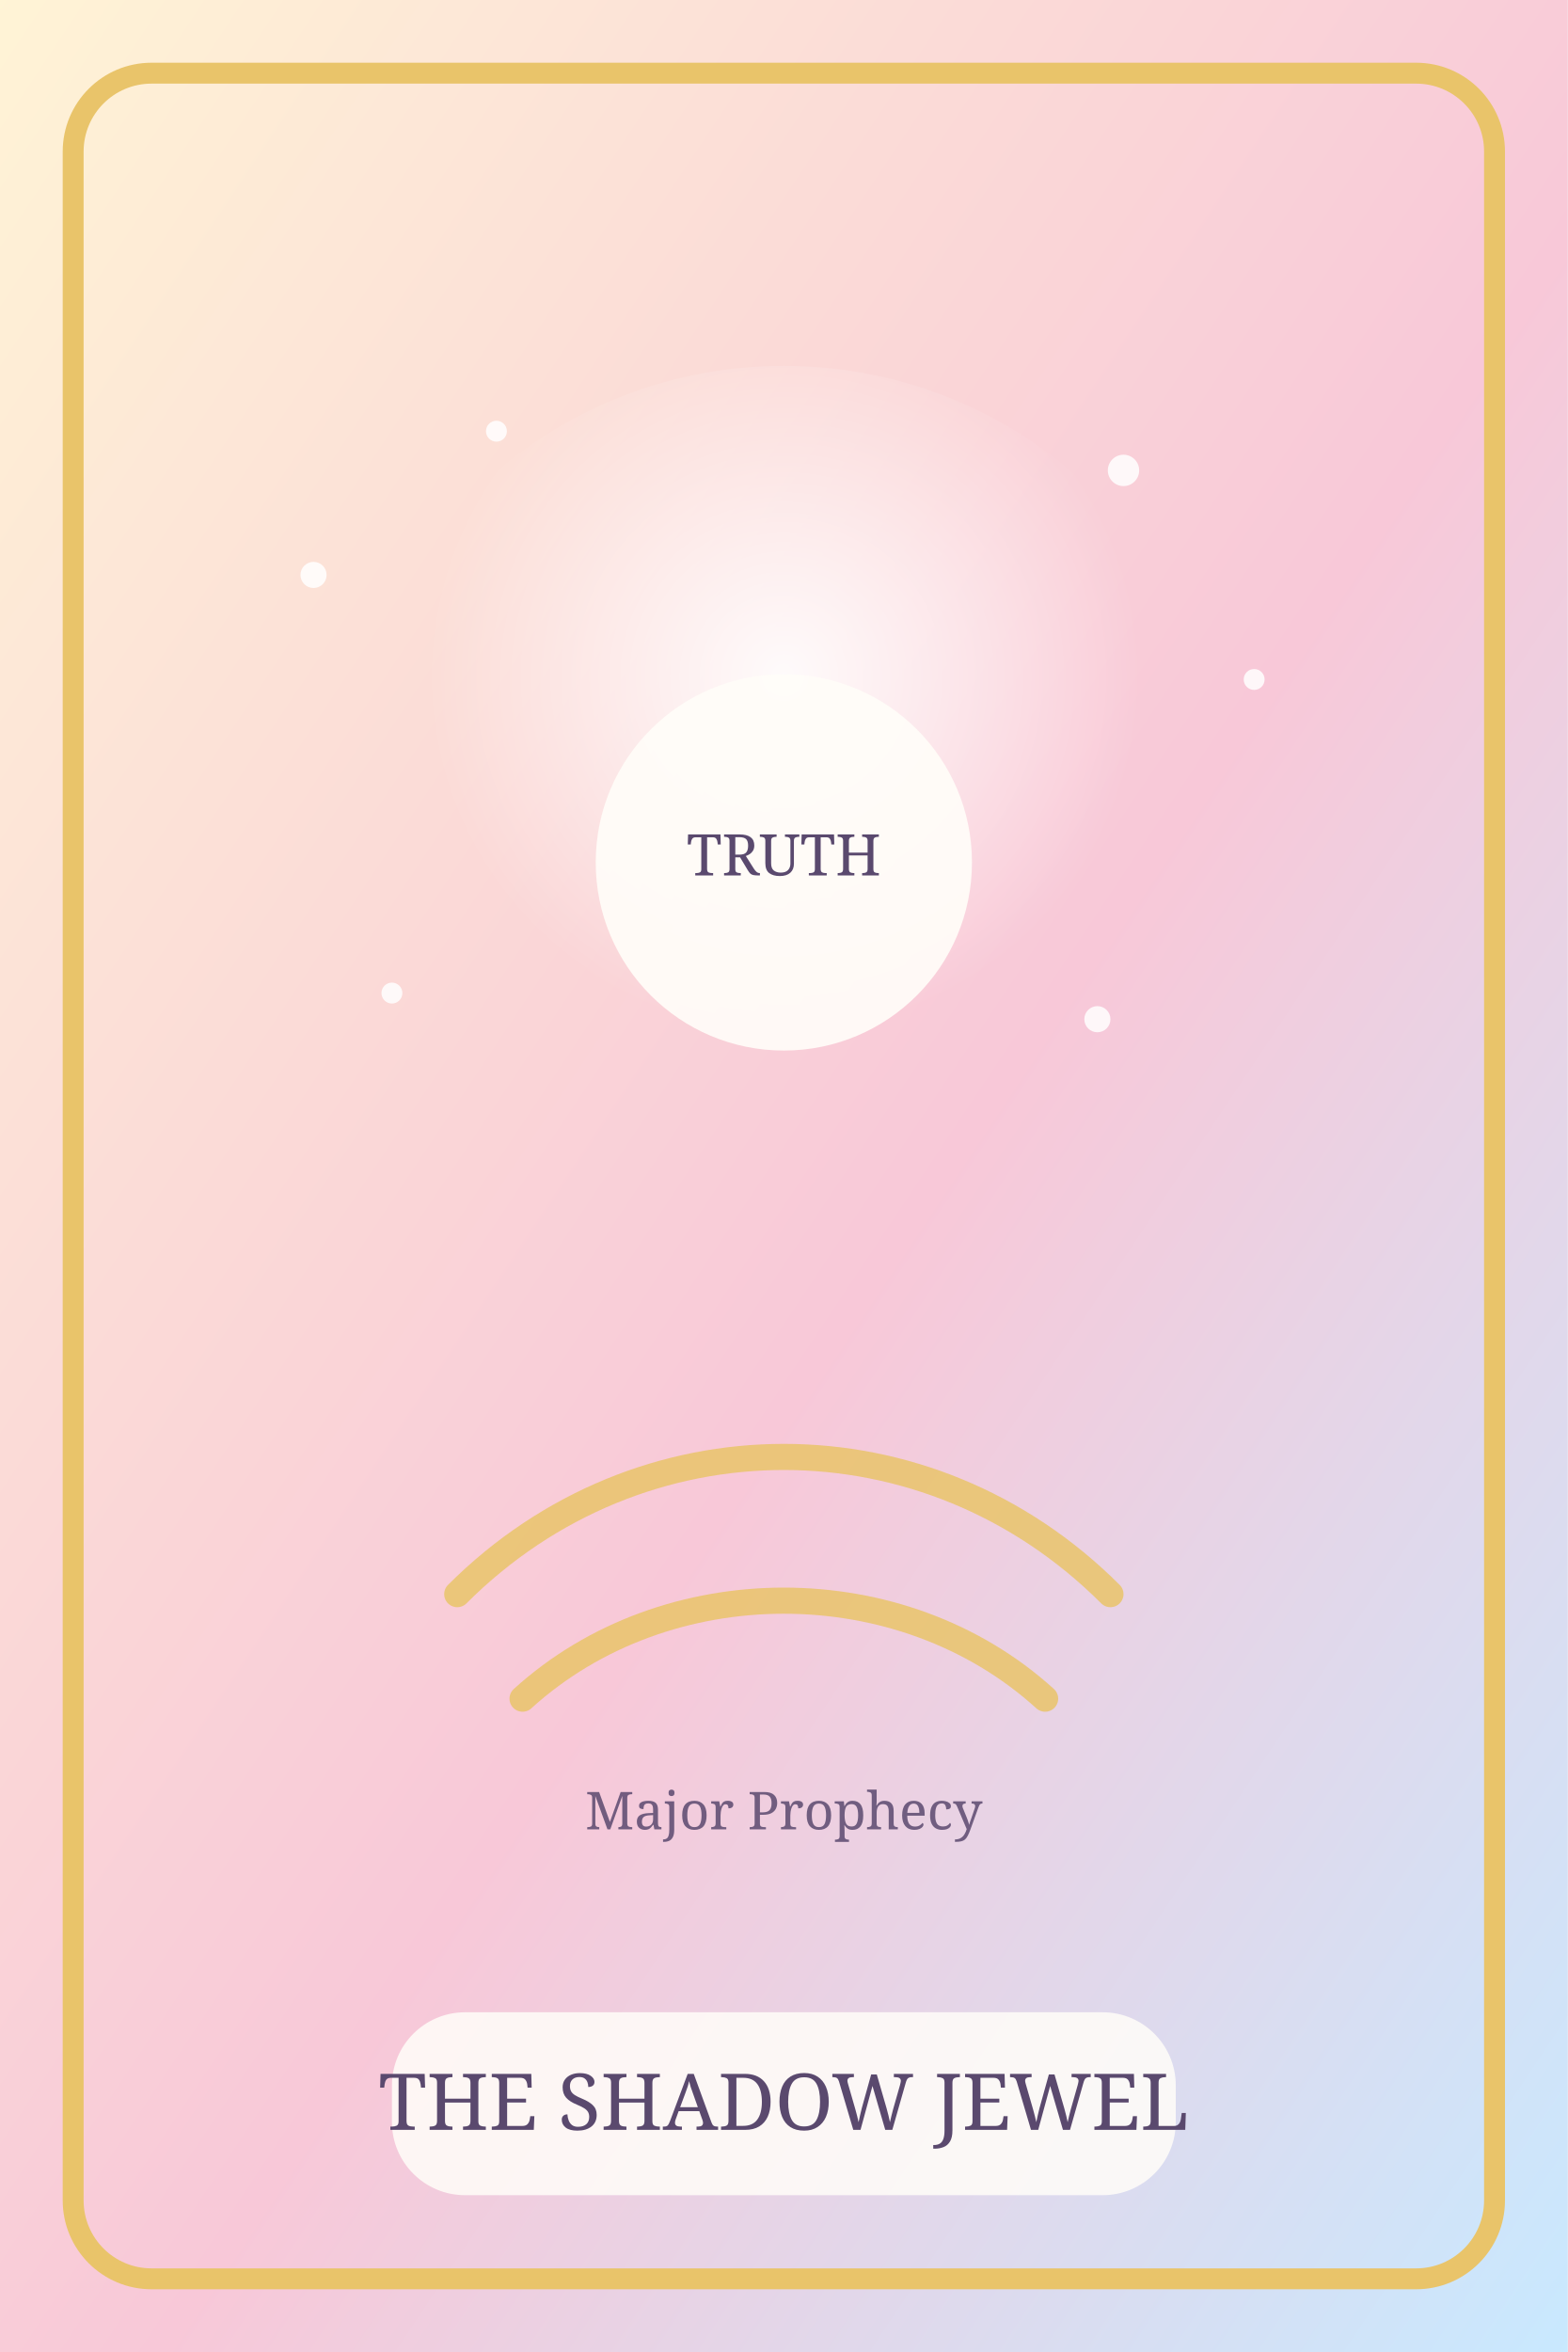
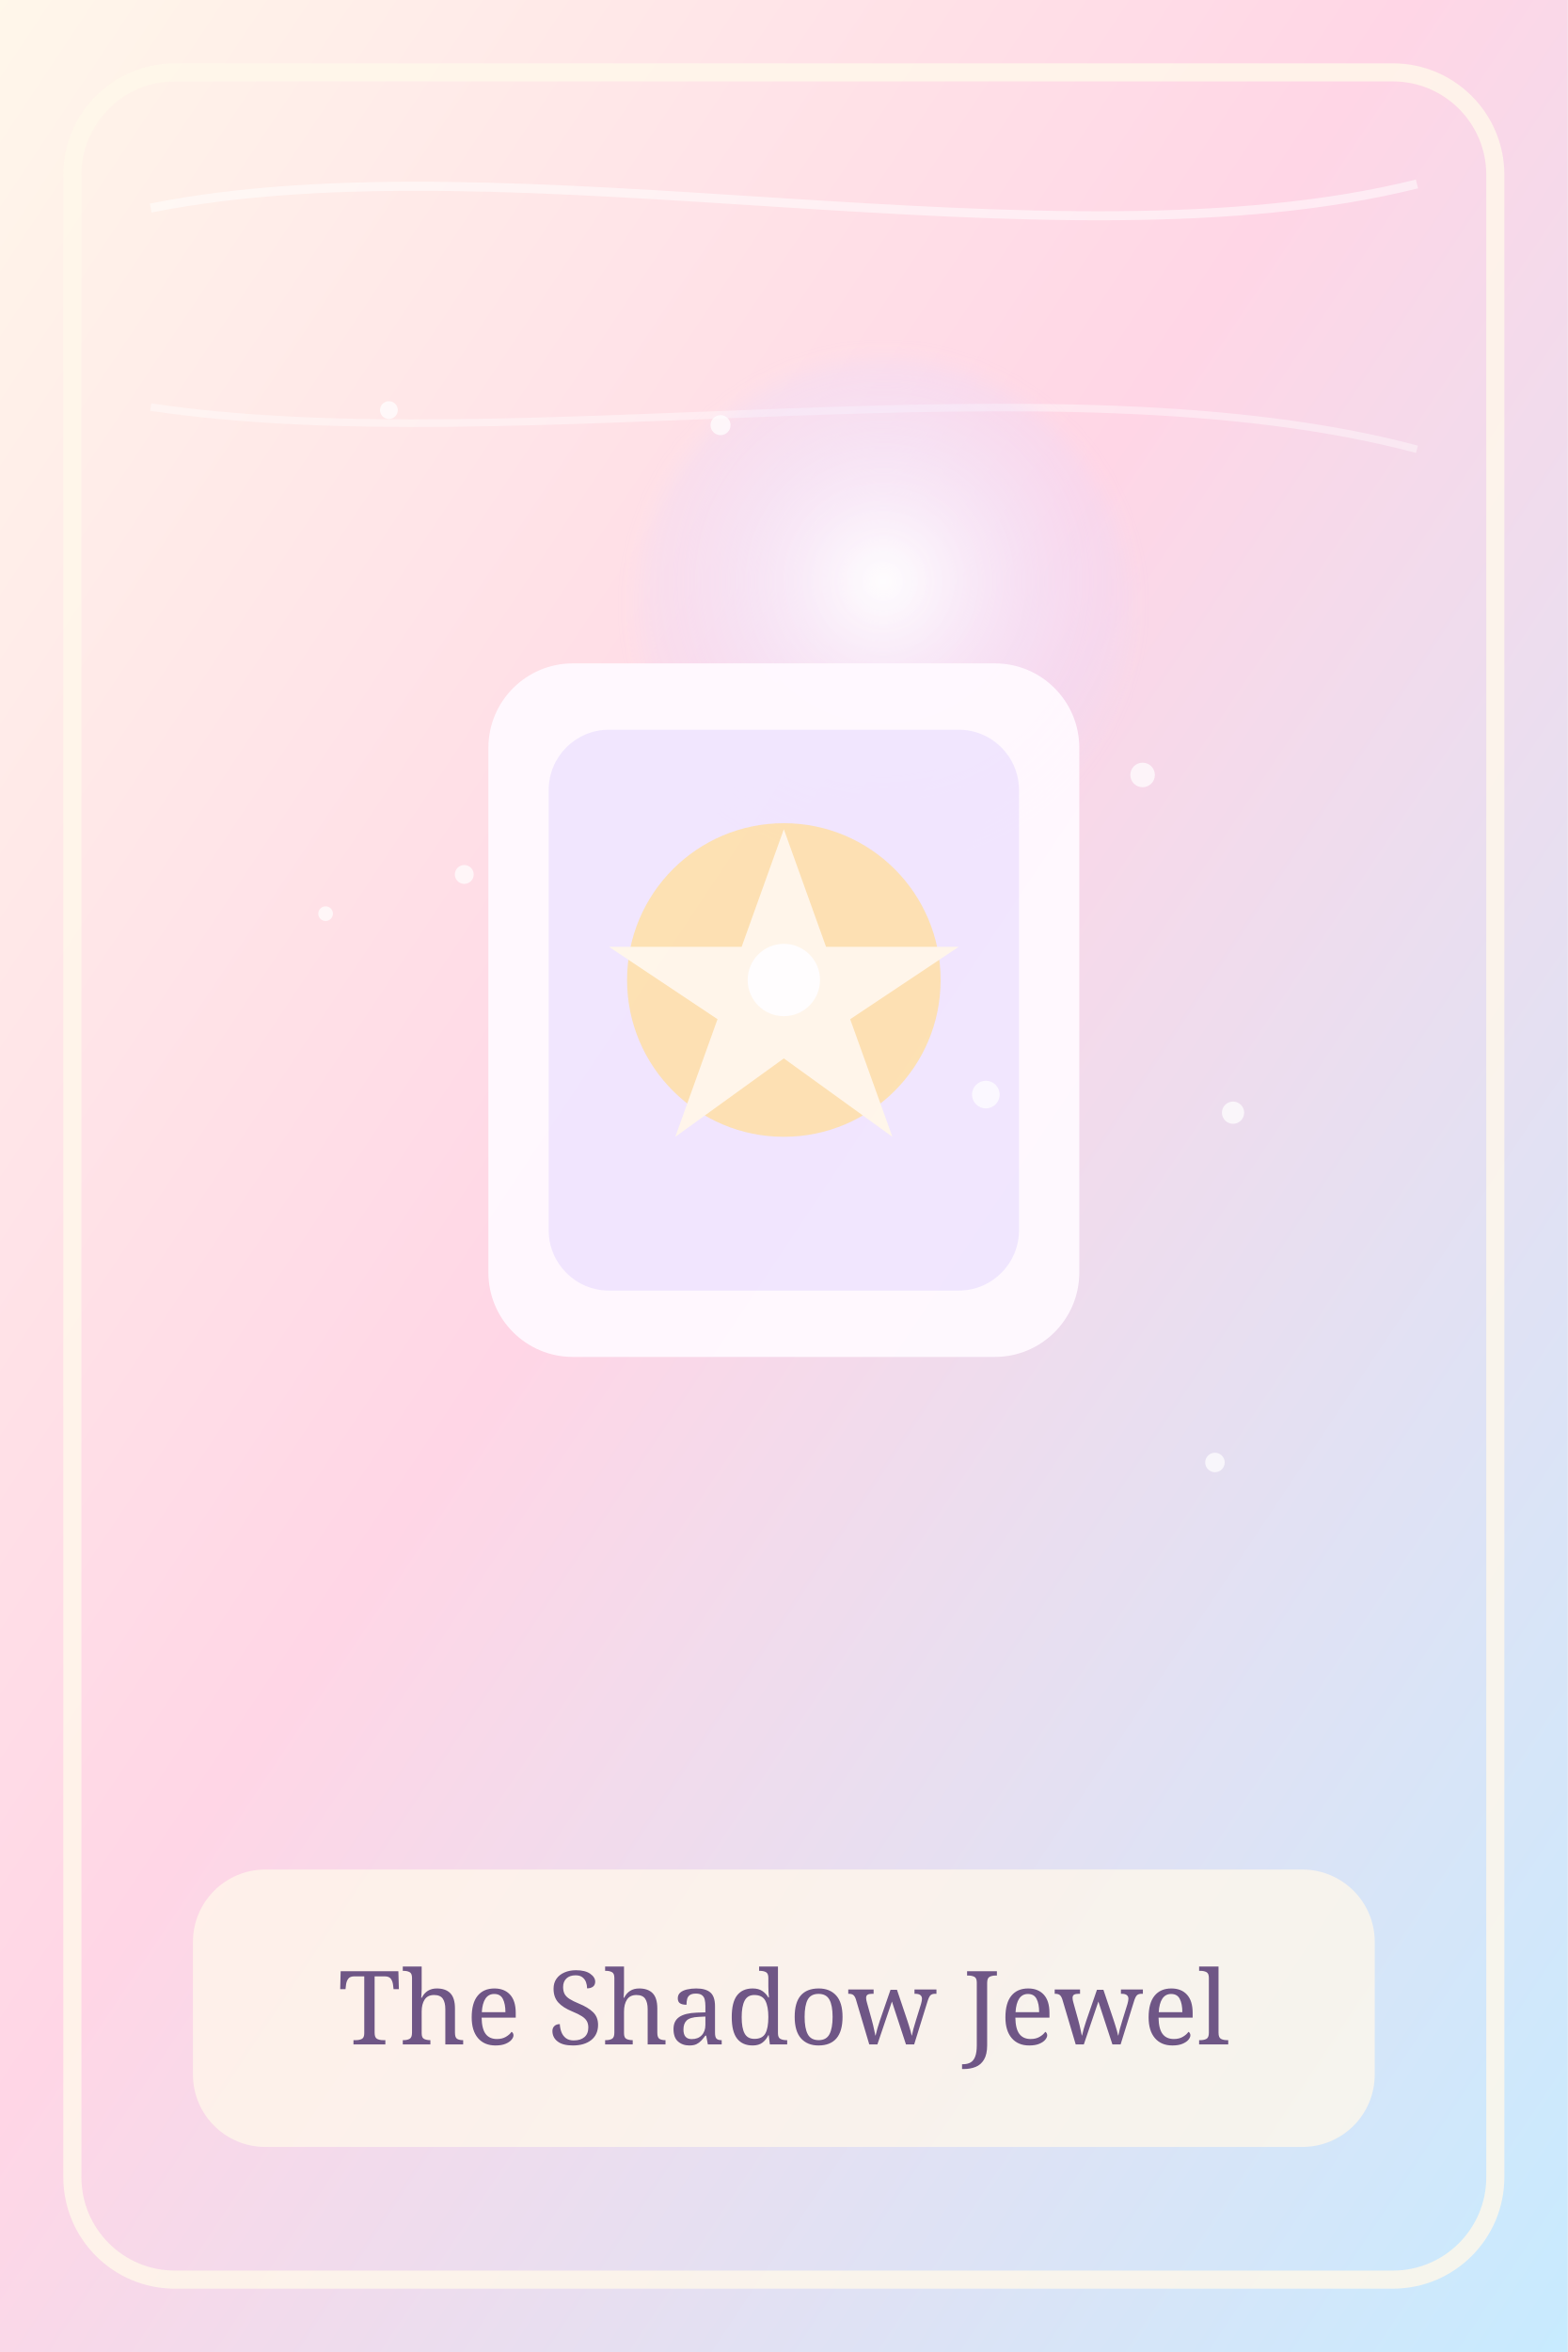
- <svg xmlns="http://www.w3.org/2000/svg" viewBox="0 0 600 900" role="img" aria-label="The Shadow Jewel tarot card art">
+ <svg xmlns="http://www.w3.org/2000/svg" viewBox="0 0 520 780" role="img" aria-labelledby="t d">
  <defs>
    <linearGradient id="bg" x1="0" y1="0" x2="1" y2="1">
-       <stop offset="0%" stop-color="#fff4d6" />
-       <stop offset="55%" stop-color="#f8c8d8" />
-       <stop offset="100%" stop-color="#c8e9ff" />
+       <stop offset="0%" stop-color="#fff7ea" />
+       <stop offset="45%" stop-color="#ffd6e6" />
+       <stop offset="100%" stop-color="#c7ebff" />
    </linearGradient>
-     <radialGradient id="halo" cx="50%" cy="35%" r="40%">
-       <stop offset="0%" stop-color="#ffffff" stop-opacity="0.9" />
-       <stop offset="100%" stop-color="#ffffff" stop-opacity="0" />
+     <radialGradient id="orb" cx="50%" cy="45%" r="50%">
+       <stop offset="0%" stop-color="#ffffff" stop-opacity="0.98" />
+       <stop offset="100%" stop-color="#e4d7ff" stop-opacity="0.15" />
    </radialGradient>
+     <filter id="soft" x="-20%" y="-20%" width="140%" height="140%">
+       <feGaussianBlur stdDeviation="3" />
+     </filter>
  </defs>
-   <rect width="600" height="900" fill="url(#bg)" />
-   <rect x="28" y="28" width="544" height="844" rx="30" fill="none" stroke="#e9c46a" stroke-width="8" />
-   <circle cx="300" cy="310" r="170" fill="url(#halo)" />
-   <g fill="#fff" opacity="0.85">
-     <circle cx="120" cy="220" r="5" />
-     <circle cx="190" cy="165" r="4" />
-     <circle cx="430" cy="180" r="6" />
-     <circle cx="480" cy="260" r="4" />
-     <circle cx="150" cy="380" r="4" />
-     <circle cx="420" cy="390" r="5" />
+   <rect width="520" height="780" fill="url(#bg)" />
+   <rect x="24" y="24" width="472" height="732" rx="34" fill="none" stroke="#fff8ea" stroke-width="6" opacity=".82" />
+   <path d="M50 69 C170 45,350 91,470 61" stroke="#fff" stroke-opacity=".52" stroke-width="3" fill="none" />
+   <path d="M50 135 C170 153,350 117,470 149" stroke="#fff" stroke-opacity=".4" stroke-width="2.5" fill="none" />
+   <circle cx="293" cy="201" r="82" fill="url(#orb)" filter="url(#soft)" />
+   <g opacity="0.96">
+     <rect x="162" y="220" width="196" height="230" rx="28" fill="#fff9ff" />
+     <rect x="182" y="242" width="156" height="186" rx="20" fill="#e4d7ff" opacity=".55" />
+     <circle cx="260" cy="325" r="52" fill="#ffe0a3" opacity=".85" />
+     <path d="M260 275 L274 314 L318 314 L282 338 L296 377 L260 351 L224 377 L238 338 L202 314 L246 314 Z" fill="#fff7ea" />
+     <circle cx="260" cy="325" r="12" fill="#fff" />
  </g>
-   <g stroke="#e9c46a" stroke-width="10" stroke-linecap="round" fill="none" opacity="0.85">
-     <path d="M175 610 C245 540, 355 540, 425 610" />
-     <path d="M200 650 C255 600, 345 600, 400 650" />
+   <g>
+     <circle cx="108" cy="303" r="2.43" fill="#fff" opacity=".72" />
+     <circle cx="409" cy="369" r="3.69" fill="#fff" opacity=".72" />
+     <circle cx="327" cy="363" r="4.58" fill="#fff" opacity=".72" />
+     <circle cx="379" cy="257" r="4.07" fill="#fff" opacity=".72" />
+     <circle cx="239" cy="141" r="3.32" fill="#fff" opacity=".72" />
+     <circle cx="154" cy="290" r="3.13" fill="#fff" opacity=".72" />
+     <circle cx="129" cy="136" r="2.95" fill="#fff" opacity=".72" />
+     <circle cx="403" cy="485" r="3.23" fill="#fff" opacity=".72" />
  </g>
-   <circle cx="300" cy="330" r="72" fill="#fffdf8" opacity="0.92" />
-   <text x="300" y="335" text-anchor="middle" font-family="Georgia, serif" font-size="22" fill="#5a496e">TRUTH</text>
-   <text x="300" y="700" text-anchor="middle" font-family="Georgia, serif" font-size="20" fill="#5a496e" opacity="0.85">Major Prophecy</text>
-   <rect x="150" y="770" width="300" height="70" rx="28" fill="#fffdf8" opacity="0.86" />
-   <text x="300" y="815" text-anchor="middle" font-family="Georgia, serif" font-size="30" fill="#5a496e">THE SHADOW JEWEL</text>
+   <rect x="64" y="620" width="392" height="92" rx="24" fill="#fff7ea" opacity=".78" />
+   <text x="260" y="678" text-anchor="middle" font-family="'Cormorant Garamond', Georgia, serif" font-size="34" fill="#6f5686">The Shadow Jewel</text>
</svg>
